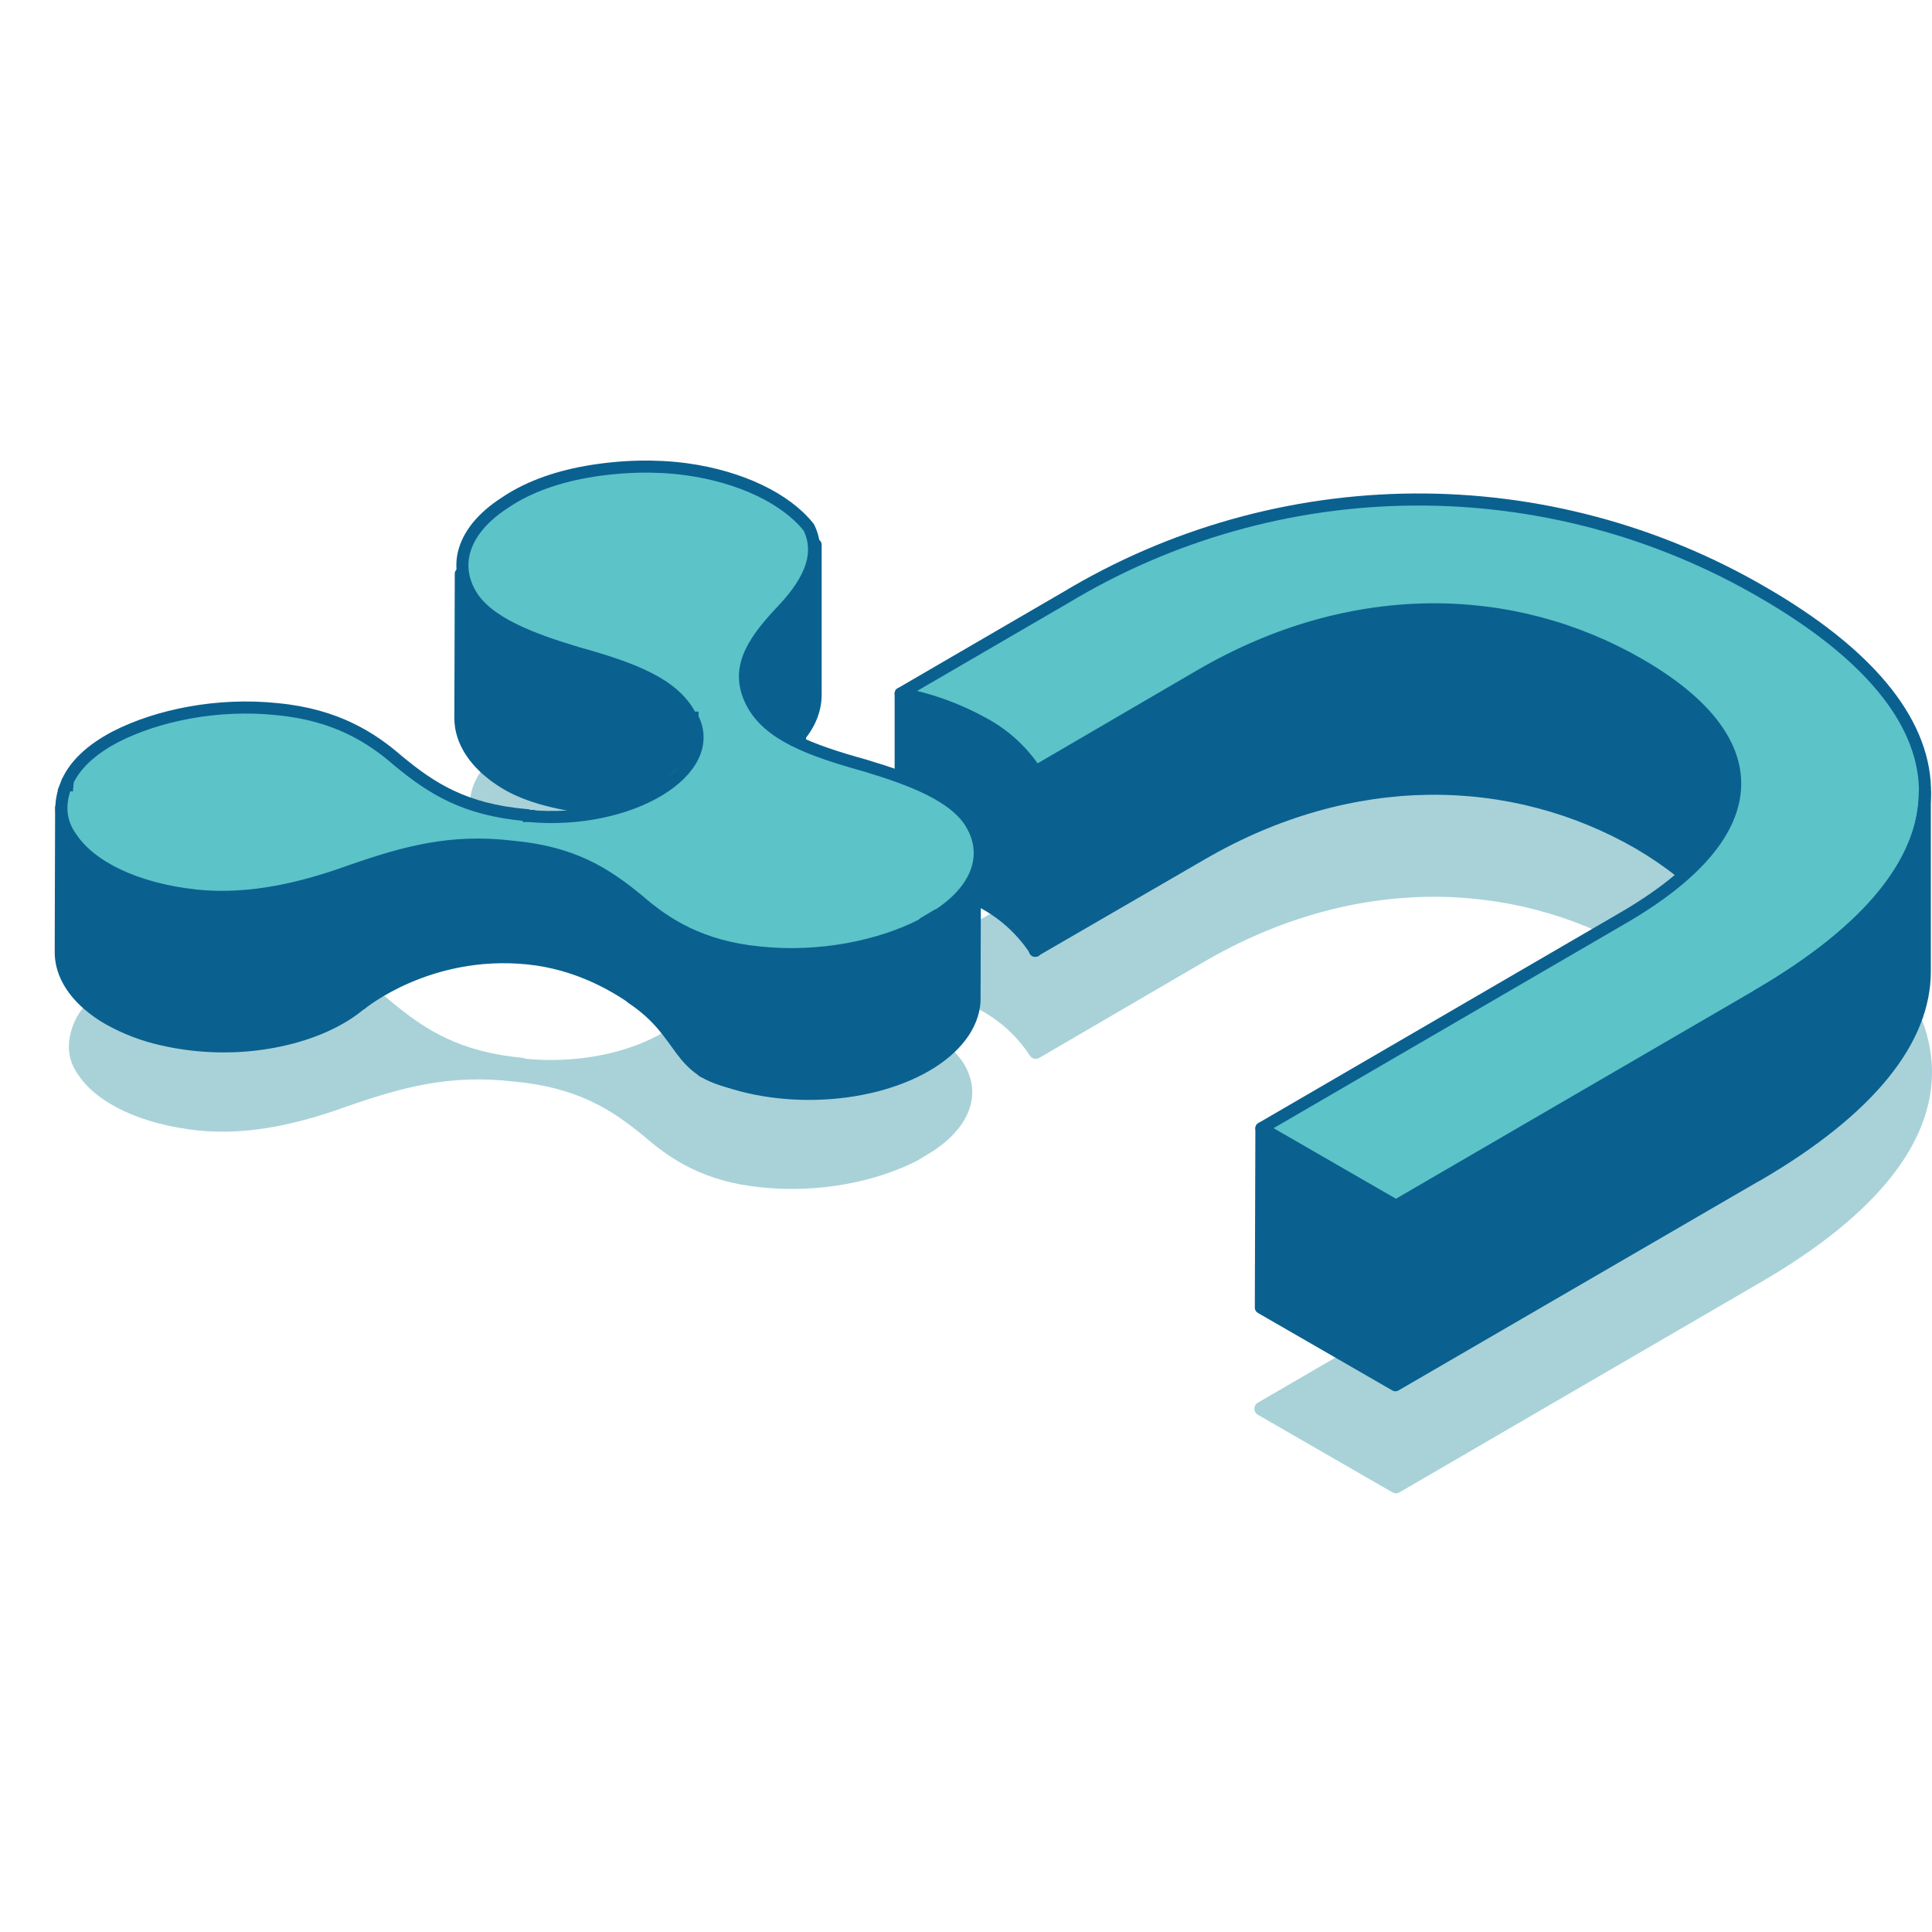
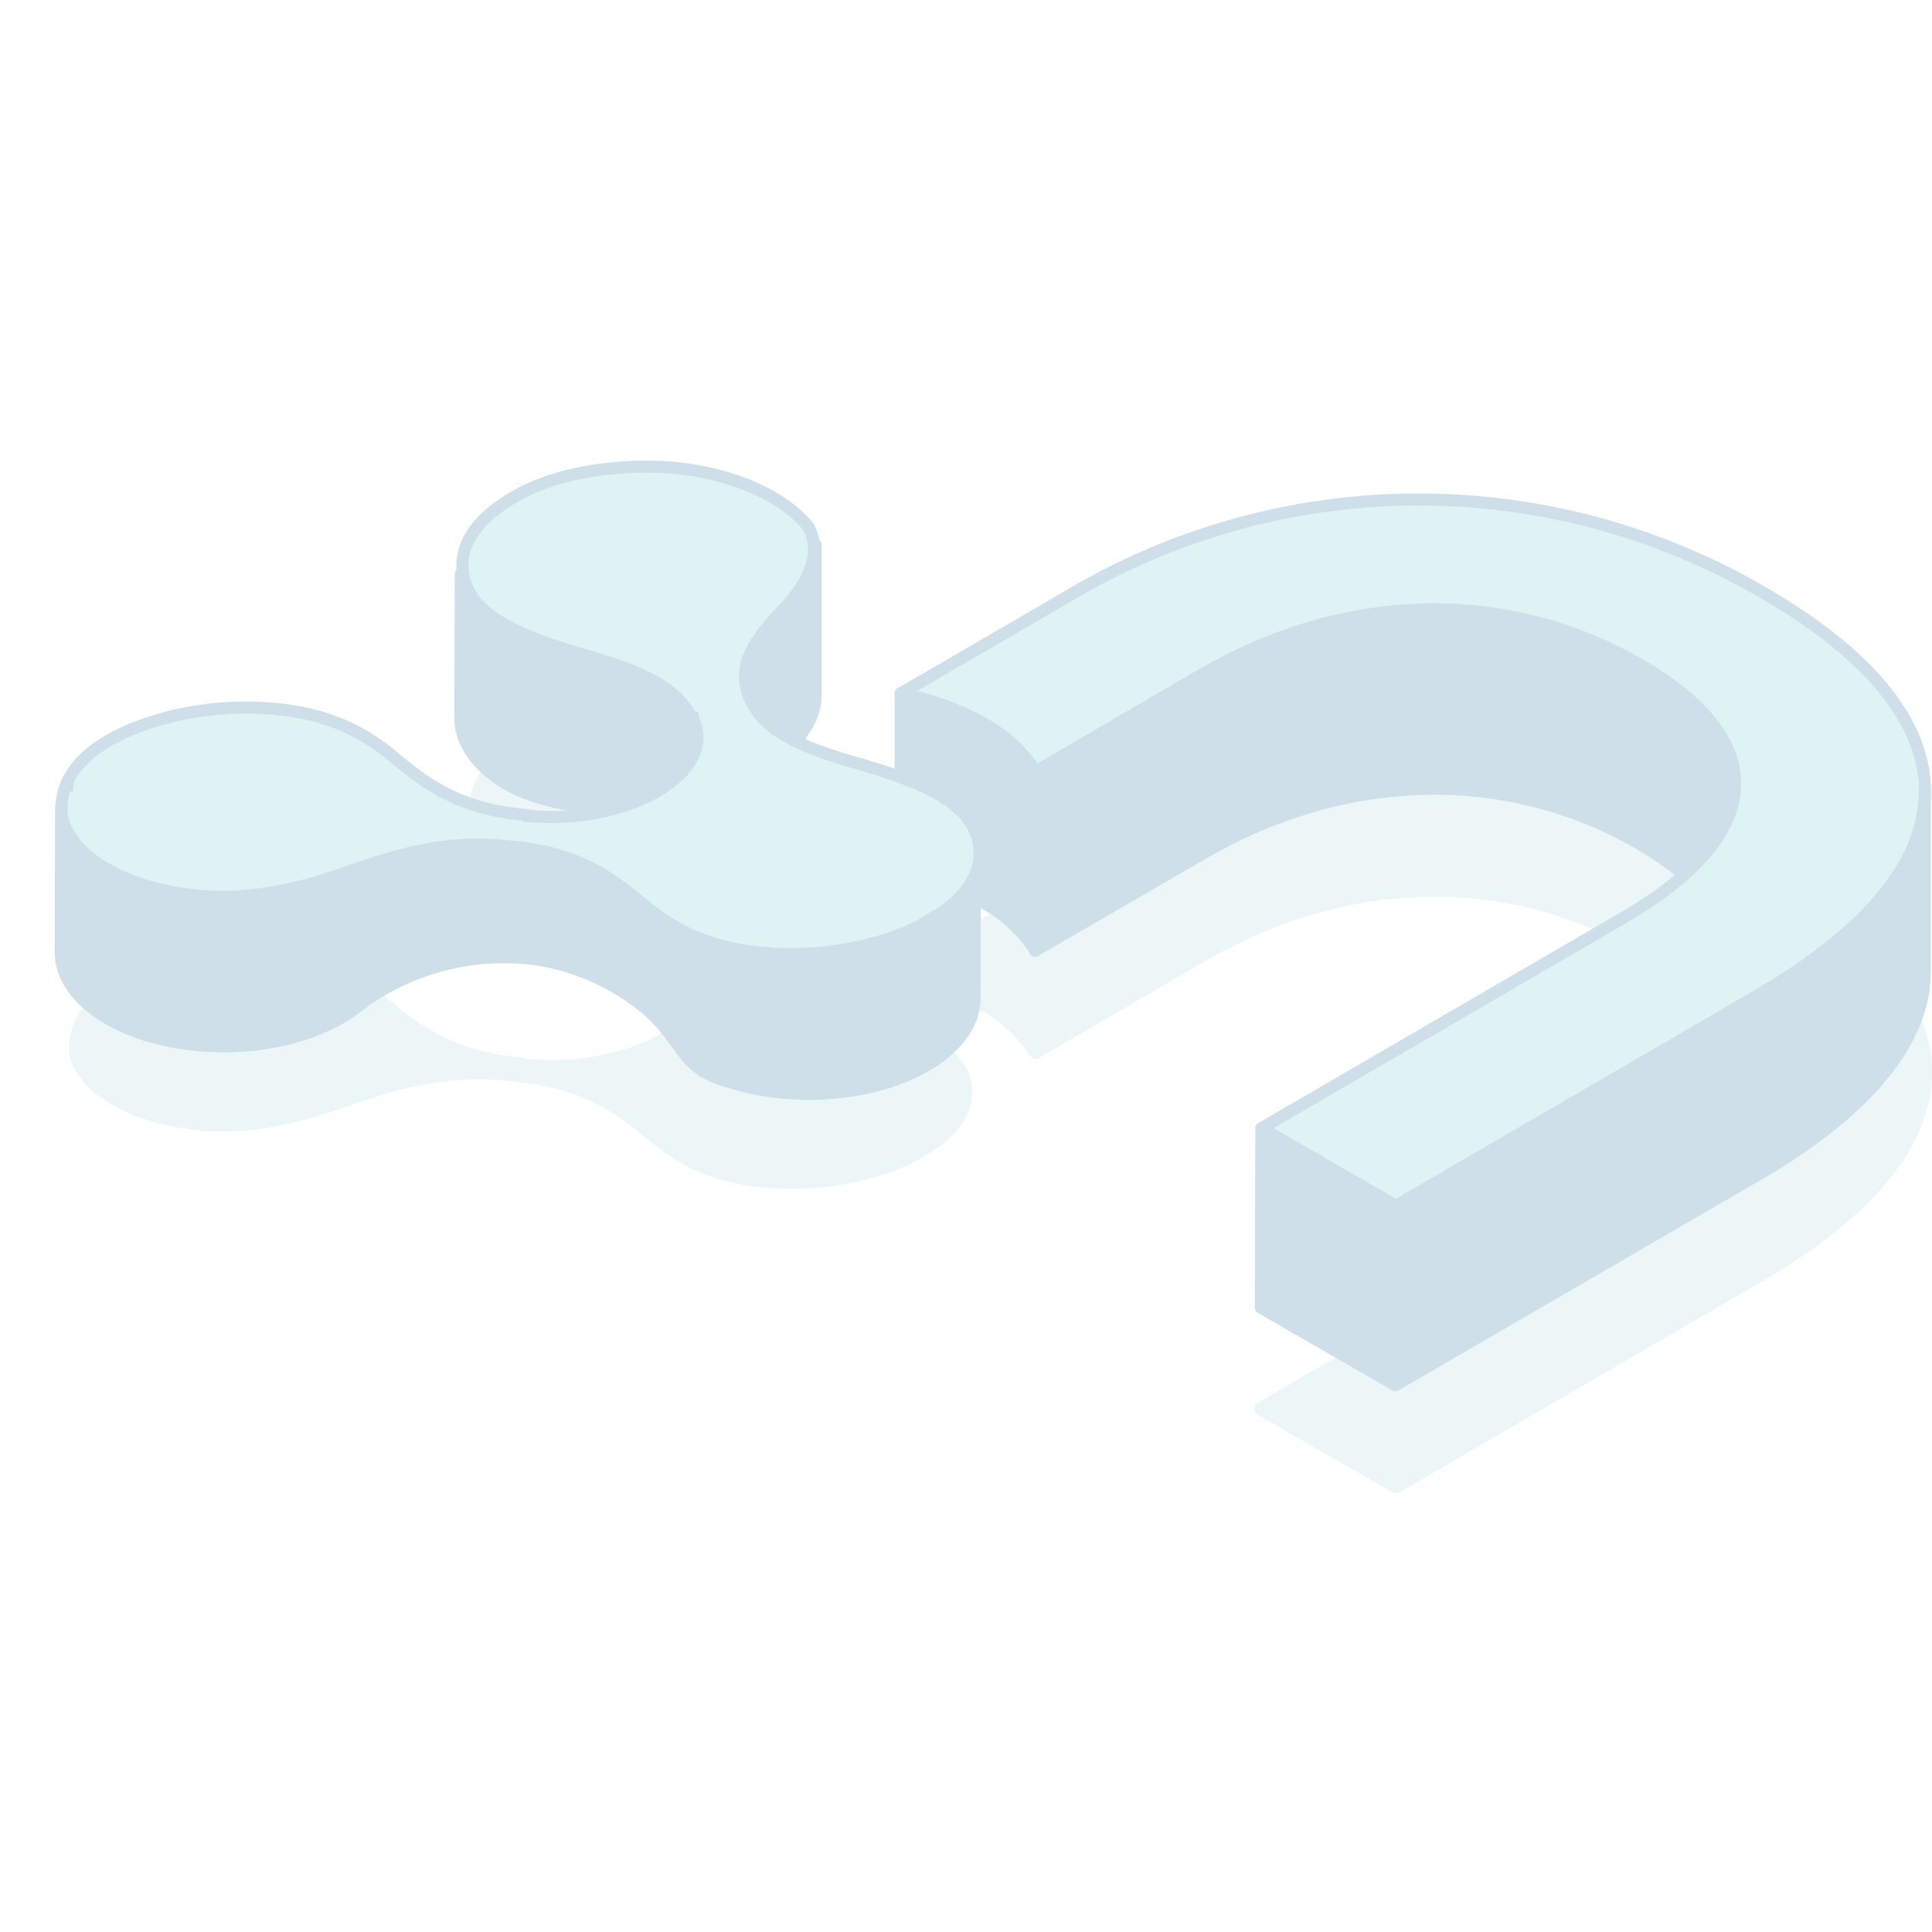
- <svg xmlns="http://www.w3.org/2000/svg" width="160" height="160" viewBox="0 0 160 160" fill="none">
+ <svg xmlns="http://www.w3.org/2000/svg" width="160" height="160" viewBox="0 0 160 160" fill="none" style="opacity: 0.2">
  <path d="M66.252 48.465V62.332C65.239 60.772 63.849 59.492 62.211 58.61C60.221 57.508 58.066 56.733 55.83 56.313V42.446C58.066 42.866 60.221 43.641 62.211 44.743C63.849 45.625 65.239 46.905 66.252 48.465Z" fill="#0A6190" stroke="#0A6190" stroke-linejoin="round" />
  <path opacity="0.5" d="M117.073 64.014C127.335 63.941 137.428 66.629 146.295 71.797C154.888 76.763 159.837 82.455 159.996 88.49C160.156 94.54 155.496 100.575 145.793 106.204L115.898 123.59C115.718 123.695 115.497 123.695 115.317 123.591L104.174 117.166C103.995 117.062 103.885 116.871 103.884 116.665C103.884 116.458 103.994 116.267 104.172 116.163L134.07 98.776C140.268 95.184 143.014 91.59 143.118 88.316C143.221 85.059 140.714 81.763 135.483 78.747C125.121 72.771 112.035 72.488 99.742 79.634L86.07 87.609C85.803 87.765 85.462 87.684 85.293 87.425C84.254 85.833 82.83 84.528 81.153 83.632L81.145 83.628C79.067 82.478 76.818 81.668 74.483 81.23C74.245 81.185 74.06 80.997 74.019 80.759C73.978 80.52 74.089 80.281 74.299 80.16L87.967 72.209C96.759 66.917 106.812 64.087 117.073 64.014Z" fill="#51A6B1" />
  <path d="M85.756 63.884V78.741C84.67 77.07 83.181 75.698 81.426 74.754C79.294 73.573 76.986 72.742 74.59 72.293V57.435C76.986 57.885 79.294 58.716 81.426 59.896C83.181 60.841 84.67 62.213 85.756 63.884Z" fill="#0A6190" stroke="#0A6190" stroke-linejoin="round" />
  <path fill-rule="evenodd" clip-rule="evenodd" d="M143.702 79.789V64.909C143.702 61.354 140.945 58.005 135.795 55.019C125.245 48.935 111.937 48.662 99.473 55.908V55.975L99.45 55.931L85.755 63.884L85.71 78.741L99.53 70.732L99.53 70.732C111.955 63.52 125.261 63.802 135.773 69.876C140.945 72.953 143.702 76.257 143.702 79.789Z" fill="#0A6190" />
  <path d="M143.202 79.789C143.202 80.065 143.426 80.289 143.702 80.289C143.979 80.289 144.202 80.065 144.202 79.789H143.202ZM135.795 55.019L136.046 54.587L136.045 54.586L135.795 55.019ZM99.473 55.908L99.222 55.476C99.068 55.565 98.973 55.73 98.973 55.908H99.473ZM99.473 55.975L99.03 56.207C99.137 56.411 99.369 56.516 99.592 56.461C99.816 56.406 99.973 56.205 99.973 55.975H99.473ZM99.45 55.931L99.893 55.699C99.83 55.578 99.72 55.489 99.589 55.451C99.458 55.413 99.317 55.43 99.199 55.499L99.45 55.931ZM85.755 63.884L85.504 63.451C85.35 63.54 85.256 63.704 85.255 63.882L85.755 63.884ZM85.71 78.741L85.21 78.739C85.209 78.918 85.304 79.084 85.459 79.174C85.614 79.263 85.805 79.263 85.96 79.173L85.71 78.741ZM99.53 70.732L99.781 71.165C99.842 71.129 99.895 71.081 99.936 71.023L99.53 70.732ZM99.53 70.732L99.279 70.3C99.218 70.335 99.165 70.383 99.124 70.441L99.53 70.732ZM135.773 69.876L136.028 69.447L136.023 69.444L135.773 69.876ZM143.202 64.909V79.789H144.202V64.909H143.202ZM135.545 55.452C140.657 58.416 143.202 61.636 143.202 64.909H144.202C144.202 61.073 141.233 57.594 136.046 54.587L135.545 55.452ZM99.724 56.34C112.041 49.18 125.157 49.462 135.546 55.453L136.045 54.586C125.333 48.409 111.834 48.144 99.222 55.476L99.724 56.34ZM99.973 55.975V55.908H98.973V55.975H99.973ZM99.007 56.163L99.03 56.207L99.916 55.743L99.893 55.699L99.007 56.163ZM86.006 64.316L99.701 56.363L99.199 55.499L85.504 63.451L86.006 64.316ZM86.21 78.742L86.255 63.885L85.255 63.882L85.21 78.739L86.21 78.742ZM99.279 70.3L85.459 78.308L85.96 79.173L99.781 71.165L99.279 70.3ZM99.124 70.441L99.123 70.441L99.936 71.023L99.937 71.023L99.124 70.441ZM136.023 69.444C125.349 63.275 111.852 63.002 99.279 70.3L99.781 71.164C112.059 64.038 125.173 64.328 135.522 70.309L136.023 69.444ZM144.202 79.789C144.202 75.974 141.23 72.54 136.028 69.447L135.517 70.306C140.66 73.365 143.202 76.54 143.202 79.789H144.202Z" fill="#0A6190" />
  <path d="M146.004 49.072C163.117 58.962 164.826 71.267 145.503 82.478L115.607 99.864L104.464 93.438L134.36 76.052C146.825 68.829 146.323 61.104 135.773 55.02C125.223 48.935 111.915 48.662 99.451 55.908L85.779 63.884C84.687 62.209 83.19 60.838 81.426 59.896C79.294 58.715 76.986 57.884 74.59 57.435L88.262 49.482C96.966 44.243 106.918 41.44 117.077 41.368C127.236 41.296 137.227 43.957 146.004 49.072Z" fill="#5CC3C9" stroke="#0A6190" stroke-linejoin="round" />
  <path fill-rule="evenodd" clip-rule="evenodd" d="M159.403 65.593V80.45C159.403 86.055 154.959 91.843 145.48 97.358V97.231L145.458 97.358L115.561 114.722L115.561 114.721L104.419 108.295L104.464 93.438L115.607 99.864V99.864L145.48 82.501V82.478C154.982 76.963 159.403 71.198 159.403 65.593Z" fill="#0A6190" />
  <path d="M159.903 65.593C159.903 65.317 159.679 65.093 159.403 65.093C159.127 65.093 158.903 65.317 158.903 65.593H159.903ZM145.48 97.358H144.98C144.98 97.537 145.076 97.702 145.231 97.791C145.386 97.88 145.577 97.88 145.732 97.79L145.48 97.358ZM145.48 97.231H145.98C145.98 96.971 145.782 96.755 145.524 96.733C145.266 96.71 145.033 96.888 144.988 97.144L145.48 97.231ZM145.458 97.358L145.709 97.79C145.836 97.716 145.924 97.59 145.95 97.445L145.458 97.358ZM115.561 114.722L115.061 114.72C115.061 114.899 115.156 115.065 115.311 115.155C115.466 115.244 115.657 115.244 115.812 115.154L115.561 114.722ZM115.561 114.721L116.061 114.723C116.062 114.543 115.966 114.378 115.811 114.288L115.561 114.721ZM104.419 108.295L103.919 108.294C103.918 108.473 104.013 108.639 104.169 108.729L104.419 108.295ZM104.464 93.438L104.714 93.005C104.559 92.916 104.369 92.916 104.215 93.005C104.06 93.094 103.965 93.259 103.964 93.437L104.464 93.438ZM115.607 99.864H116.107C116.107 99.686 116.012 99.52 115.857 99.431L115.607 99.864ZM115.607 99.864H115.107C115.107 100.043 115.202 100.209 115.358 100.298C115.513 100.387 115.704 100.387 115.858 100.297L115.607 99.864ZM145.48 82.501L145.731 82.933C145.885 82.844 145.98 82.679 145.98 82.501H145.48ZM145.48 82.478L145.229 82.045C145.075 82.135 144.98 82.299 144.98 82.478H145.48ZM159.903 80.45V65.593H158.903V80.45H159.903ZM145.732 97.79C155.245 92.255 159.903 86.338 159.903 80.45H158.903C158.903 85.773 154.673 91.431 145.229 96.925L145.732 97.79ZM144.98 97.231V97.358H145.98V97.231H144.98ZM144.988 97.144L144.965 97.271L145.95 97.445L145.972 97.318L144.988 97.144ZM145.206 96.926L115.31 114.289L115.812 115.154L145.709 97.79L145.206 96.926ZM116.061 114.723L116.061 114.723L115.061 114.72L115.061 114.72L116.061 114.723ZM104.169 108.729L115.311 115.154L115.811 114.288L104.668 107.862L104.169 108.729ZM103.964 93.437L103.919 108.294L104.919 108.297L104.964 93.44L103.964 93.437ZM115.857 99.431L104.714 93.005L104.214 93.871L115.357 100.297L115.857 99.431ZM116.107 99.864V99.864H115.107V99.864H116.107ZM115.858 100.297L145.731 82.933L145.229 82.069L115.356 99.432L115.858 100.297ZM144.98 82.478V82.501H145.98V82.478H144.98ZM158.903 65.593C158.903 70.915 154.696 76.551 145.229 82.045L145.731 82.91C155.268 77.376 159.903 71.481 159.903 65.593H158.903Z" fill="#0A6190" />
  <path opacity="0.5" d="M56.638 58.971C54.269 58.648 51.523 58.697 48.796 59.171C46.069 59.645 43.883 60.522 42.231 61.66C39.177 63.641 38.116 66.316 39.534 68.811C40.811 71.1 44.403 72.435 48.115 73.552C52.751 74.842 56.343 76.177 57.772 78.956C57.772 78.956 57.772 78.956 57.906 79.021C60.467 83.741 52.434 88.567 43.498 87.679C43.498 87.679 43.498 87.679 43.364 87.614C38.109 87.132 35.283 85.338 32.432 82.975C30.256 81.081 27.429 79.286 22.831 78.848C18.098 78.344 13.3 79.335 9.972 81.043C8.053 82.051 6.669 83.319 6.081 84.837C5.493 86.354 5.555 87.772 6.528 89.08C8.067 91.357 11.677 93.118 16.41 93.621C20.747 94.072 25.017 92.962 28.624 91.667C33.264 90.044 37.272 88.945 42.534 89.568C47.789 90.049 50.615 91.844 53.466 94.206C55.642 96.1 58.468 97.895 63.067 98.334C67.8 98.838 72.598 97.847 75.926 96.138C76.181 95.985 76.308 95.909 76.563 95.755C76.818 95.602 76.946 95.525 77.201 95.372C80.255 93.392 81.316 90.717 79.898 88.221C78.62 85.932 75.029 84.597 71.317 83.48C66.68 82.191 63.089 80.856 61.659 78.076C60.23 75.297 61.57 73.036 64.071 70.369C66.074 68.292 67.542 65.954 66.392 63.589C64.592 61.323 60.982 59.563 56.638 58.971Z" fill="#51A6B1" />
  <path d="M67.546 45.114V57.578C67.542 58.133 67.442 58.683 67.248 59.203C66.689 60.732 65.358 62.133 63.428 63.228C62.489 63.762 61.498 64.198 60.471 64.529L60.505 52.584C61.533 52.253 62.524 51.816 63.462 51.282C65.392 50.185 65.657 48.747 66.217 47.218C66.411 46.698 66.215 44.475 66.217 43.921L67.546 45.114Z" fill="#0A6190" stroke="#0A6190" stroke-linejoin="round" />
  <path d="M38.127 59.458L38.162 47.512C38.16 48.022 38.243 48.529 38.406 49.012C38.916 50.541 40.862 51.864 42.755 52.961C44.833 54.162 47.411 54.887 50.334 55.099L50.3 67.045C47.369 66.832 44.138 66.191 42.057 64.985C40.164 63.888 38.882 62.486 38.372 60.957C38.208 60.474 38.126 59.968 38.127 59.458Z" fill="#0A6190" stroke="#0A6190" stroke-linejoin="round" />
  <path d="M56.88 58.94V62.238L51.11 67.588L51.144 55.643L56.88 58.94Z" fill="#0A6190" stroke="#0A6190" stroke-linejoin="round" />
  <path d="M56.056 76.07L56.88 86.787C56.88 86.787 51.934 80.192 43.69 79.368C35.447 78.543 29.913 83.141 29.913 83.141L29.913 70.662L44.515 69.475L56.056 76.07Z" fill="#0A6190" stroke="#0A6190" stroke-linejoin="round" />
  <path d="M30.492 70.661L30.457 82.607C29.793 83.265 29.045 83.832 28.232 84.295C26.327 85.406 23.902 86.165 21.26 86.493C18.635 86.809 15.976 86.668 13.4 86.075C11.855 85.728 10.368 85.158 8.987 84.382C8.389 84.042 7.826 83.644 7.304 83.196C5.814 81.906 5.02 80.384 5.03 78.826L5.064 66.881C5.064 68.439 5.846 69.96 7.338 71.25C7.86 71.699 8.423 72.096 9.021 72.437C10.402 73.212 11.889 73.782 13.434 74.13C16.01 74.722 18.669 74.864 21.294 74.547C23.934 74.232 26.362 73.47 28.267 72.349C29.079 71.886 29.827 71.319 30.492 70.661Z" fill="#0A6190" stroke="#0A6190" stroke-linejoin="round" />
  <path d="M59.72 77.685L60.863 89.68C55.833 88.674 56.839 85.656 52.312 82.638L55.927 73.223C56.311 74.915 57.644 76.483 59.72 77.685Z" fill="#0A6190" stroke="#0A6190" stroke-linejoin="round" />
  <path d="M80.74 70.708L80.706 82.653C80.706 82.751 80.706 82.849 80.706 82.946C80.574 84.937 79.145 86.832 76.707 88.249C74.27 89.665 71.002 90.501 67.563 90.584C64.124 90.667 60.776 89.993 58.182 88.698L58.217 76.753C60.81 78.047 64.161 78.721 67.598 78.638C71.034 78.555 74.302 77.72 76.742 76.303C79.182 74.887 80.608 72.991 80.74 71.001C80.737 70.903 80.74 70.805 80.74 70.708Z" fill="#0A6190" stroke="#0A6190" stroke-linejoin="round" />
  <path d="M47.792 54.066L47.8 54.068L47.808 54.071C52.416 55.352 55.813 56.635 57.174 59.28L57.219 59.369L57.344 59.429L57.344 59.429L57.344 59.429L57.344 59.429L57.344 59.429L57.344 59.429L57.344 59.429L57.344 59.429L57.344 59.429L57.344 59.429L57.344 59.429L57.344 59.429L57.344 59.429L57.344 59.429L57.344 59.429L57.344 59.429L57.344 59.429L57.344 59.429L57.344 59.429L57.344 59.429L57.344 59.429L57.344 59.429L57.344 59.429L57.344 59.429L57.344 59.43L57.344 59.43L57.344 59.43L57.344 59.43L57.344 59.43L57.344 59.43L57.344 59.43L57.344 59.43L57.344 59.43L57.344 59.43L57.344 59.43L57.344 59.43L57.344 59.43L57.344 59.43L57.344 59.43L57.344 59.43L57.344 59.43L57.344 59.43L57.344 59.43L57.344 59.43L57.345 59.43L57.345 59.43L57.345 59.43L57.345 59.43L57.345 59.43L57.345 59.43L57.345 59.43L57.345 59.43L57.345 59.43L57.345 59.43L57.345 59.43L57.345 59.43L57.345 59.43L57.345 59.43L57.345 59.43L57.345 59.43L57.345 59.43L57.345 59.43L57.345 59.43L57.345 59.43L57.345 59.43L57.345 59.43L57.345 59.43L57.345 59.43L57.345 59.43L57.345 59.43L57.346 59.43L57.346 59.43L57.346 59.43L57.346 59.43L57.346 59.43L57.346 59.43L57.346 59.43L57.346 59.43L57.346 59.43L57.346 59.43L57.346 59.43L57.346 59.431L57.346 59.431L57.346 59.431L57.346 59.431L57.346 59.431L57.346 59.431L57.346 59.431L57.346 59.431L57.346 59.431L57.346 59.431L57.346 59.431L57.347 59.431L57.347 59.431L57.347 59.431L57.347 59.431L57.347 59.431L57.347 59.431L57.347 59.431L57.347 59.431L57.347 59.431L57.347 59.431L57.347 59.431L57.347 59.431L57.347 59.431L57.347 59.431L57.347 59.431L57.348 59.431L57.348 59.431L57.348 59.431L57.348 59.431L57.348 59.431L57.348 59.431L57.348 59.431L57.348 59.431L57.348 59.431L57.348 59.432L57.348 59.432L57.349 59.432L57.349 59.432L57.349 59.432L57.349 59.432L57.349 59.432L57.349 59.432L57.349 59.432L57.349 59.432L57.349 59.432L57.349 59.432L57.349 59.432L57.349 59.432L57.349 59.432L57.35 59.432L57.35 59.432L57.35 59.432L57.35 59.432L57.35 59.432L57.35 59.432L57.35 59.432L57.35 59.433L57.35 59.433L57.351 59.433L57.351 59.433L57.351 59.433L57.351 59.433L57.351 59.433L57.351 59.433L57.351 59.433L57.351 59.433L57.352 59.433L57.352 59.433L57.352 59.433L57.352 59.433L57.352 59.433L57.352 59.433L57.352 59.434L57.352 59.434L57.352 59.434L57.353 59.434L57.353 59.434L57.353 59.434L57.353 59.434L57.353 59.434L57.353 59.434L57.353 59.434L57.353 59.434L57.354 59.434L57.354 59.434L57.354 59.434L57.354 59.434L57.354 59.434L57.354 59.434L57.355 59.435L57.355 59.435C59.627 63.854 52.158 68.341 43.804 67.577L43.803 67.577L43.803 67.576L43.802 67.576L43.801 67.576L43.8 67.575L43.8 67.575L43.799 67.575L43.798 67.574L43.797 67.574L43.797 67.573L43.796 67.573L43.795 67.573L43.794 67.572L43.794 67.572L43.793 67.572L43.668 67.511L43.501 67.496C38.502 67.038 35.792 65.344 32.96 62.997C30.764 61.086 27.825 59.194 22.977 58.731C18.021 58.204 13.019 59.243 9.56 61.019L9.56 61.019L9.554 61.022C7.545 62.077 6.091 63.409 5.474 65L6.081 65.052L5.474 65C4.868 66.565 4.922 68.052 5.947 69.433C7.556 71.809 11.323 73.644 16.258 74.169L16.261 74.169C20.85 74.646 25.307 73.467 28.942 72.163C33.555 70.549 37.368 69.522 42.369 70.114L42.383 70.116L42.397 70.117C47.395 70.575 50.105 72.269 52.938 74.615C55.134 76.527 58.073 78.418 62.921 78.882C67.877 79.408 72.879 78.369 76.338 76.594L76.357 76.584L76.375 76.573L76.376 76.572L76.378 76.571L76.379 76.57L76.381 76.57L76.382 76.569L76.384 76.568L76.385 76.567L76.387 76.566L76.388 76.565L76.39 76.564L76.391 76.563L76.393 76.562L76.394 76.562L76.396 76.561L76.397 76.56L76.399 76.559L76.4 76.558L76.401 76.557L76.403 76.556L76.404 76.555L76.406 76.555L76.407 76.554L76.409 76.553L76.41 76.552L76.412 76.551L76.413 76.55L76.414 76.549L76.416 76.549L76.417 76.548L76.419 76.547L76.42 76.546L76.421 76.545L76.423 76.544L76.424 76.543L76.426 76.543L76.427 76.542L76.428 76.541L76.43 76.54L76.431 76.539L76.433 76.538L76.434 76.538L76.435 76.537L76.437 76.536L76.438 76.535L76.439 76.534L76.441 76.534L76.442 76.533L76.444 76.532L76.445 76.531L76.446 76.53L76.448 76.529L76.449 76.529L76.45 76.528L76.452 76.527L76.453 76.526L76.454 76.525L76.456 76.525L76.457 76.524L76.459 76.523L76.46 76.522L76.461 76.521L76.463 76.52L76.464 76.52L76.465 76.519L76.466 76.518L76.468 76.517L76.469 76.516L76.471 76.516L76.472 76.515L76.473 76.514L76.475 76.513L76.476 76.513L76.477 76.512L76.478 76.511L76.48 76.51L76.481 76.509L76.482 76.509L76.484 76.508L76.485 76.507L76.486 76.506L76.487 76.505L76.489 76.505L76.49 76.504L76.491 76.503L76.493 76.502L76.494 76.502L76.495 76.501L76.496 76.5L76.498 76.499L76.499 76.499L76.5 76.498L76.502 76.497L76.503 76.496L76.504 76.496L76.505 76.495L76.507 76.494L76.508 76.493L76.509 76.492L76.51 76.492L76.512 76.491L76.513 76.49L76.514 76.489L76.516 76.489L76.517 76.488L76.518 76.487L76.519 76.486L76.52 76.486L76.522 76.485L76.523 76.484L76.524 76.483L76.525 76.483L76.527 76.482L76.528 76.481L76.529 76.48L76.531 76.48L76.532 76.479L76.533 76.478L76.534 76.478L76.535 76.477L76.537 76.476L76.538 76.475L76.539 76.475L76.54 76.474L76.541 76.473L76.543 76.472L76.544 76.472L76.545 76.471L76.546 76.47L76.548 76.469L76.549 76.469L76.55 76.468L76.551 76.467L76.552 76.466L76.554 76.466L76.555 76.465L76.556 76.464L76.557 76.464L76.558 76.463L76.56 76.462L76.561 76.461L76.562 76.461L76.563 76.46L76.564 76.459L76.566 76.459L76.567 76.458L76.568 76.457L76.569 76.456L76.57 76.456L76.572 76.455L76.573 76.454L76.574 76.454L76.575 76.453L76.576 76.452L76.578 76.451L76.579 76.451L76.58 76.45L76.581 76.449L76.582 76.449L76.583 76.448L76.585 76.447L76.586 76.447L76.587 76.446L76.588 76.445L76.589 76.444L76.59 76.444L76.592 76.443L76.593 76.442L76.594 76.442L76.595 76.441L76.596 76.44L76.597 76.439L76.599 76.439L76.6 76.438L76.601 76.437L76.602 76.437L76.603 76.436L76.604 76.435L76.606 76.435L76.607 76.434L76.608 76.433L76.609 76.433L76.61 76.432L76.611 76.431L76.612 76.43L76.614 76.43L76.615 76.429L76.616 76.428L76.617 76.428L76.618 76.427L76.619 76.426L76.62 76.426L76.622 76.425L76.623 76.424L76.624 76.424L76.625 76.423L76.626 76.422L76.627 76.421L76.628 76.421L76.63 76.42L76.631 76.419L76.632 76.419L76.633 76.418L76.634 76.417L76.635 76.417L76.636 76.416L76.638 76.415L76.639 76.415L76.64 76.414L76.641 76.413L76.642 76.413L76.643 76.412L76.644 76.411L76.645 76.411L76.647 76.41L76.648 76.409L76.649 76.409L76.65 76.408L76.651 76.407L76.652 76.406L76.653 76.406L76.654 76.405L76.656 76.404L76.657 76.404L76.658 76.403L76.659 76.403L76.66 76.402L76.661 76.401L76.662 76.4L76.663 76.4L76.665 76.399L76.666 76.398L76.667 76.398L76.668 76.397L76.669 76.396L76.67 76.396L76.671 76.395L76.672 76.394L76.674 76.394L76.675 76.393L76.676 76.392L76.677 76.392L76.678 76.391L76.679 76.39L76.68 76.39L76.681 76.389L76.683 76.388L76.684 76.388L76.685 76.387L76.686 76.386L76.687 76.386L76.688 76.385L76.689 76.384L76.69 76.384L76.692 76.383L76.693 76.382L76.694 76.382L76.695 76.381L76.696 76.38L76.697 76.379L76.698 76.379L76.699 76.378L76.701 76.377L76.702 76.377L76.703 76.376L76.704 76.376L76.705 76.375L76.706 76.374L76.707 76.374L76.708 76.373L76.71 76.372L76.711 76.371L76.712 76.371L76.713 76.37L76.714 76.369L76.715 76.369L76.716 76.368L76.717 76.367L76.719 76.367L76.72 76.366L76.721 76.365L76.722 76.365L76.723 76.364L76.724 76.363L76.725 76.363L76.726 76.362L76.728 76.361L76.729 76.361L76.73 76.36L76.731 76.359L76.732 76.359L76.733 76.358L76.734 76.357L76.735 76.357L76.737 76.356L76.738 76.355L76.739 76.355L76.74 76.354L76.741 76.353L76.742 76.353L76.743 76.352L76.744 76.351L76.746 76.35L76.747 76.35L76.748 76.349L76.749 76.348L76.75 76.348L76.751 76.347L76.752 76.346L76.754 76.346L76.755 76.345L76.756 76.344L76.757 76.344L76.758 76.343L76.759 76.342L76.76 76.342L76.761 76.341L76.763 76.34L76.764 76.34L76.765 76.339L76.766 76.338L76.767 76.338L76.768 76.337L76.769 76.336L76.771 76.335L76.772 76.335L76.773 76.334L76.774 76.333L76.775 76.333L76.776 76.332L76.778 76.331L76.779 76.331L76.78 76.33L76.781 76.329L76.782 76.329L76.783 76.328L76.784 76.327L76.786 76.326L76.787 76.326L76.788 76.325L76.789 76.324L76.79 76.324L76.791 76.323L76.793 76.322L76.794 76.322L76.795 76.321L76.796 76.32L76.797 76.319L76.798 76.319L76.799 76.318L76.801 76.317L76.802 76.317L76.803 76.316L76.804 76.315L76.805 76.314L76.807 76.314L76.808 76.313L76.809 76.312L76.81 76.312L76.811 76.311L76.812 76.31L76.814 76.309L76.815 76.309L76.816 76.308L76.817 76.307L76.818 76.307L76.82 76.306L76.821 76.305L76.822 76.305L76.823 76.304L76.824 76.303L76.826 76.302L76.827 76.302L76.828 76.301L76.829 76.3L76.83 76.299L76.832 76.299L76.833 76.298L76.834 76.297L76.835 76.297L76.836 76.296L76.838 76.295L76.839 76.294L76.84 76.294L76.841 76.293L76.842 76.292L76.844 76.291L76.845 76.291L76.846 76.29L76.847 76.289L76.849 76.289L76.85 76.288L76.851 76.287L76.852 76.286L76.853 76.286L76.855 76.285L76.856 76.284L76.857 76.283L76.858 76.283L76.86 76.282L76.861 76.281L76.862 76.28L76.863 76.28L76.865 76.279L76.866 76.278L76.867 76.277L76.868 76.277L76.87 76.276L76.871 76.275L76.872 76.274L76.873 76.274L76.875 76.273L76.876 76.272L76.877 76.271L76.878 76.271L76.88 76.27L76.881 76.269L76.882 76.268L76.883 76.268L76.885 76.267L76.886 76.266L76.887 76.265L76.888 76.265L76.89 76.264L76.891 76.263L76.892 76.262L76.894 76.261L76.895 76.261L76.896 76.26L76.897 76.259L76.899 76.258L76.9 76.258L76.901 76.257L76.903 76.256L76.904 76.255L76.905 76.254L76.907 76.254L76.908 76.253L76.909 76.252L76.91 76.251L76.912 76.251L76.913 76.25L76.915 76.249L76.916 76.248L76.917 76.247L76.918 76.247L76.92 76.246L76.921 76.245L76.922 76.244L76.924 76.243L76.925 76.243L76.926 76.242L76.928 76.241L76.929 76.24L76.93 76.239L76.932 76.239L76.933 76.238L76.934 76.237L76.936 76.236L76.937 76.235L76.939 76.234L76.94 76.234L76.941 76.233L76.943 76.232L76.944 76.231L76.945 76.23L76.947 76.23L76.948 76.229L76.95 76.228L76.951 76.227L76.952 76.226L76.954 76.225L76.955 76.225L76.956 76.224L76.958 76.223L76.959 76.222L76.961 76.221L76.962 76.22L76.963 76.22L76.965 76.219L76.966 76.218L76.968 76.217L76.969 76.216L76.97 76.215L76.972 76.215L76.973 76.214L76.975 76.213L76.976 76.212L76.978 76.211L76.979 76.21L76.98 76.209L76.982 76.209L76.983 76.208L76.985 76.207L76.986 76.206L76.988 76.205L76.989 76.204L76.99 76.203L76.992 76.202L76.993 76.201L76.995 76.201L76.996 76.2L76.998 76.199L76.999 76.198L77.001 76.197L77.002 76.196L77.004 76.195L77.005 76.195L77.007 76.194L77.008 76.193L77.01 76.192L77.011 76.191L77.013 76.19L77.014 76.189L77.016 76.188L77.017 76.187L77.019 76.186L77.02 76.186L77.022 76.185L77.023 76.184L77.024 76.183L77.026 76.182L77.027 76.181L77.029 76.18L77.03 76.179L77.032 76.178L77.033 76.178L77.035 76.177L77.036 76.176L77.038 76.175L77.039 76.174L77.04 76.173L77.042 76.172L77.043 76.171L77.045 76.171L77.046 76.17L77.048 76.169L77.049 76.168L77.05 76.167L77.052 76.166L77.053 76.165L77.055 76.165L77.056 76.164L77.058 76.163L77.059 76.162L77.06 76.161L77.062 76.16L77.063 76.16L77.065 76.159L77.066 76.158L77.067 76.157L77.069 76.156L77.07 76.155L77.072 76.155L77.073 76.154L77.074 76.153L77.076 76.152L77.077 76.151L77.078 76.15L77.08 76.15L77.081 76.149L77.082 76.148L77.084 76.147L77.085 76.146L77.087 76.145L77.088 76.145L77.089 76.144L77.091 76.143L77.092 76.142L77.093 76.141L77.095 76.141L77.096 76.14L77.097 76.139L77.099 76.138L77.1 76.138L77.101 76.137L77.103 76.136L77.104 76.135L77.105 76.134L77.107 76.133L77.108 76.133L77.109 76.132L77.111 76.131L77.112 76.13L77.113 76.129L77.115 76.129L77.116 76.128L77.117 76.127L77.118 76.126L77.12 76.126L77.121 76.125L77.122 76.124L77.124 76.123L77.125 76.122L77.126 76.122L77.128 76.121L77.129 76.12L77.13 76.119L77.132 76.119L77.133 76.118L77.134 76.117L77.135 76.116L77.137 76.115L77.138 76.115L77.139 76.114L77.14 76.113L77.142 76.112L77.143 76.112L77.144 76.111L77.145 76.11L77.147 76.109L77.148 76.109L77.149 76.108L77.151 76.107L77.152 76.106L77.153 76.106L77.154 76.105L77.156 76.104L77.157 76.103L77.158 76.103L77.159 76.102L77.161 76.101L77.162 76.1L77.163 76.1L77.164 76.099L77.165 76.098L77.167 76.097L77.168 76.097L77.169 76.096L77.171 76.095L77.172 76.094L77.173 76.094L77.174 76.093L77.175 76.092L77.177 76.091L77.178 76.091L77.179 76.09L77.18 76.089L77.181 76.088L77.183 76.088L77.184 76.087L77.185 76.086L77.186 76.086L77.188 76.085L77.189 76.084L77.19 76.083L77.191 76.083L77.192 76.082L77.194 76.081L77.195 76.081L77.196 76.08L77.197 76.079L77.198 76.078L77.2 76.078L77.201 76.077L77.202 76.076L77.203 76.076L77.204 76.075L77.206 76.074L77.207 76.073L77.208 76.073L77.209 76.072L77.21 76.071L77.212 76.07L77.213 76.07L77.214 76.069L77.215 76.068L77.216 76.068L77.217 76.067L77.219 76.066L77.22 76.066L77.221 76.065L77.222 76.064L77.223 76.063L77.224 76.063L77.226 76.062L77.227 76.061L77.228 76.061L77.229 76.06L77.23 76.059L77.231 76.058L77.233 76.058L77.234 76.057L77.235 76.056L77.236 76.056L77.237 76.055L77.238 76.054L77.24 76.054L77.241 76.053L77.242 76.052L77.243 76.052L77.244 76.051L77.245 76.05L77.246 76.049L77.248 76.049L77.249 76.048L77.25 76.047L77.251 76.047L77.252 76.046L77.253 76.045L77.254 76.045L77.256 76.044L77.257 76.043L77.258 76.043L77.259 76.042L77.26 76.041L77.261 76.04L77.263 76.04L77.264 76.039L77.265 76.038L77.266 76.038L77.267 76.037L77.268 76.036L77.269 76.036L77.27 76.035L77.272 76.034L77.273 76.034L77.274 76.033L77.275 76.032L77.276 76.032L77.277 76.031L77.278 76.03L77.28 76.03L77.281 76.029L77.282 76.028L77.283 76.028L77.284 76.027L77.285 76.026L77.286 76.025L77.287 76.025L77.289 76.024L77.29 76.023L77.291 76.023L77.292 76.022L77.293 76.021L77.294 76.021L77.295 76.02L77.296 76.019L77.298 76.019L77.299 76.018L77.3 76.017L77.301 76.017L77.302 76.016L77.303 76.015L77.304 76.015L77.305 76.014L77.307 76.013L77.308 76.013L77.309 76.012L77.31 76.011L77.311 76.011L77.312 76.01L77.313 76.009L77.314 76.009L77.316 76.008L77.317 76.007L77.318 76.007L77.319 76.006L77.32 76.005L77.321 76.004L77.322 76.004L77.323 76.003L77.325 76.002L77.326 76.002L77.327 76.001L77.328 76.001L77.329 76L77.33 75.999L77.331 75.999L77.332 75.998L77.334 75.997L77.335 75.996L77.336 75.996L77.337 75.995L77.338 75.994L77.339 75.994L77.34 75.993L77.341 75.992L77.343 75.992L77.344 75.991L77.345 75.99L77.346 75.99L77.347 75.989L77.348 75.988L77.349 75.988L77.35 75.987L77.352 75.986L77.353 75.986L77.354 75.985L77.355 75.984L77.356 75.984L77.357 75.983L77.358 75.982L77.359 75.982L77.361 75.981L77.362 75.98L77.363 75.98L77.364 75.979L77.365 75.978L77.366 75.978L77.367 75.977L77.368 75.976L77.37 75.976L77.371 75.975L77.372 75.974L77.373 75.974L77.374 75.973L77.375 75.972L77.376 75.972L77.377 75.971L77.379 75.97L77.38 75.969L77.381 75.969L77.382 75.968L77.383 75.967L77.384 75.967L77.385 75.966L77.386 75.965L77.388 75.965L77.389 75.964L77.39 75.963L77.391 75.963L77.392 75.962L77.393 75.961L77.394 75.961L77.396 75.96L77.397 75.959L77.398 75.959L77.399 75.958L77.4 75.957L77.401 75.957L77.402 75.956L77.403 75.955L77.405 75.954L77.406 75.954L77.407 75.953L77.408 75.952L77.409 75.952L77.41 75.951L77.412 75.95L77.413 75.95L77.414 75.949L77.415 75.948L77.416 75.948L77.417 75.947L77.418 75.946L77.42 75.945L77.421 75.945L77.422 75.944L77.423 75.943L77.424 75.943L77.425 75.942L77.427 75.941L77.428 75.941L77.429 75.94L77.43 75.939L77.431 75.939L77.432 75.938L77.434 75.937L77.435 75.936L77.436 75.936L77.437 75.935L77.438 75.934L77.439 75.933L77.441 75.933L77.442 75.932L77.443 75.931L77.444 75.931L77.445 75.93L77.447 75.929L77.448 75.929L77.449 75.928L77.45 75.927L77.451 75.927L77.452 75.926L77.454 75.925L77.455 75.924L77.456 75.924L77.457 75.923L77.458 75.922L77.46 75.921L77.461 75.921L77.462 75.92L77.463 75.919L77.464 75.919L77.466 75.918L77.467 75.917L77.468 75.916L77.469 75.916L77.47 75.915L77.472 75.914L77.473 75.913L77.474 75.913L77.475 75.912L77.476 75.911L77.478 75.911L77.479 75.91L77.48 75.909L77.481 75.908L77.482 75.908L77.484 75.907L77.485 75.906L77.486 75.906L77.487 75.905L77.489 75.904L77.49 75.903L77.491 75.903L77.492 75.902L77.493 75.901L77.495 75.9L77.496 75.9L77.497 75.899L77.498 75.898L77.5 75.897L77.501 75.897L77.502 75.896L77.503 75.895L77.505 75.894L77.506 75.894L77.507 75.893L77.508 75.892L77.51 75.891L77.511 75.891L77.512 75.89L77.513 75.889L77.515 75.888L77.516 75.888L77.517 75.887L77.518 75.886L77.52 75.885L77.521 75.885L77.522 75.884L77.523 75.883L77.525 75.882L77.526 75.882L77.527 75.881L77.529 75.88L77.53 75.879L77.531 75.878L77.532 75.878L77.534 75.877L77.535 75.876L77.536 75.875L77.538 75.874L77.539 75.874L77.54 75.873L77.541 75.872L77.543 75.871L77.544 75.871L77.545 75.87L77.547 75.869L77.548 75.868L77.549 75.868L77.551 75.867L77.552 75.866L77.553 75.865L77.555 75.864L77.556 75.864L77.557 75.863L77.559 75.862L77.56 75.861L77.561 75.86L77.563 75.859L77.564 75.859L77.565 75.858L77.567 75.857L77.568 75.856L77.569 75.856L77.571 75.855L77.572 75.854L77.573 75.853L77.575 75.852L77.576 75.851L77.577 75.851L77.579 75.85L77.58 75.849L77.582 75.848L77.583 75.847L77.584 75.847L77.586 75.846L77.587 75.845L77.588 75.844L77.59 75.843L77.591 75.842L77.593 75.841L77.594 75.841L77.595 75.84L77.597 75.839L77.598 75.838L77.6 75.837L77.601 75.837L77.602 75.836L77.604 75.835L77.605 75.834L77.606 75.833L77.608 75.832L77.609 75.831L77.611 75.831L77.612 75.83L77.614 75.829L77.615 75.828L77.617 75.827L77.618 75.826L77.619 75.825L77.621 75.825L77.622 75.824L77.624 75.823L77.625 75.822L77.627 75.821L77.628 75.82L77.629 75.819L77.631 75.819L77.632 75.818L77.634 75.817L77.635 75.816L77.637 75.815L77.638 75.814L77.64 75.813L77.641 75.812L77.643 75.811L77.644 75.811L77.646 75.81L77.647 75.809L77.649 75.808L77.65 75.807L77.659 75.802L77.667 75.796C80.866 73.722 81.97 70.923 80.493 68.321C79.142 65.902 75.356 64.516 71.64 63.398L71.632 63.395L71.623 63.393C67.016 62.111 63.619 60.828 62.258 58.184C60.89 55.525 62.148 53.362 64.619 50.726C66.646 48.624 68.202 46.189 66.993 43.701L66.981 43.678L66.964 43.656C65.099 41.308 61.354 39.476 56.82 38.858C54.335 38.519 51.471 38.572 48.638 39.065C45.782 39.562 43.487 40.482 41.758 41.671C38.564 43.746 37.462 46.542 38.939 49.143C40.29 51.562 44.075 52.948 47.792 54.066Z" fill="#5CC3C9" stroke="#0A6190" />
</svg>
